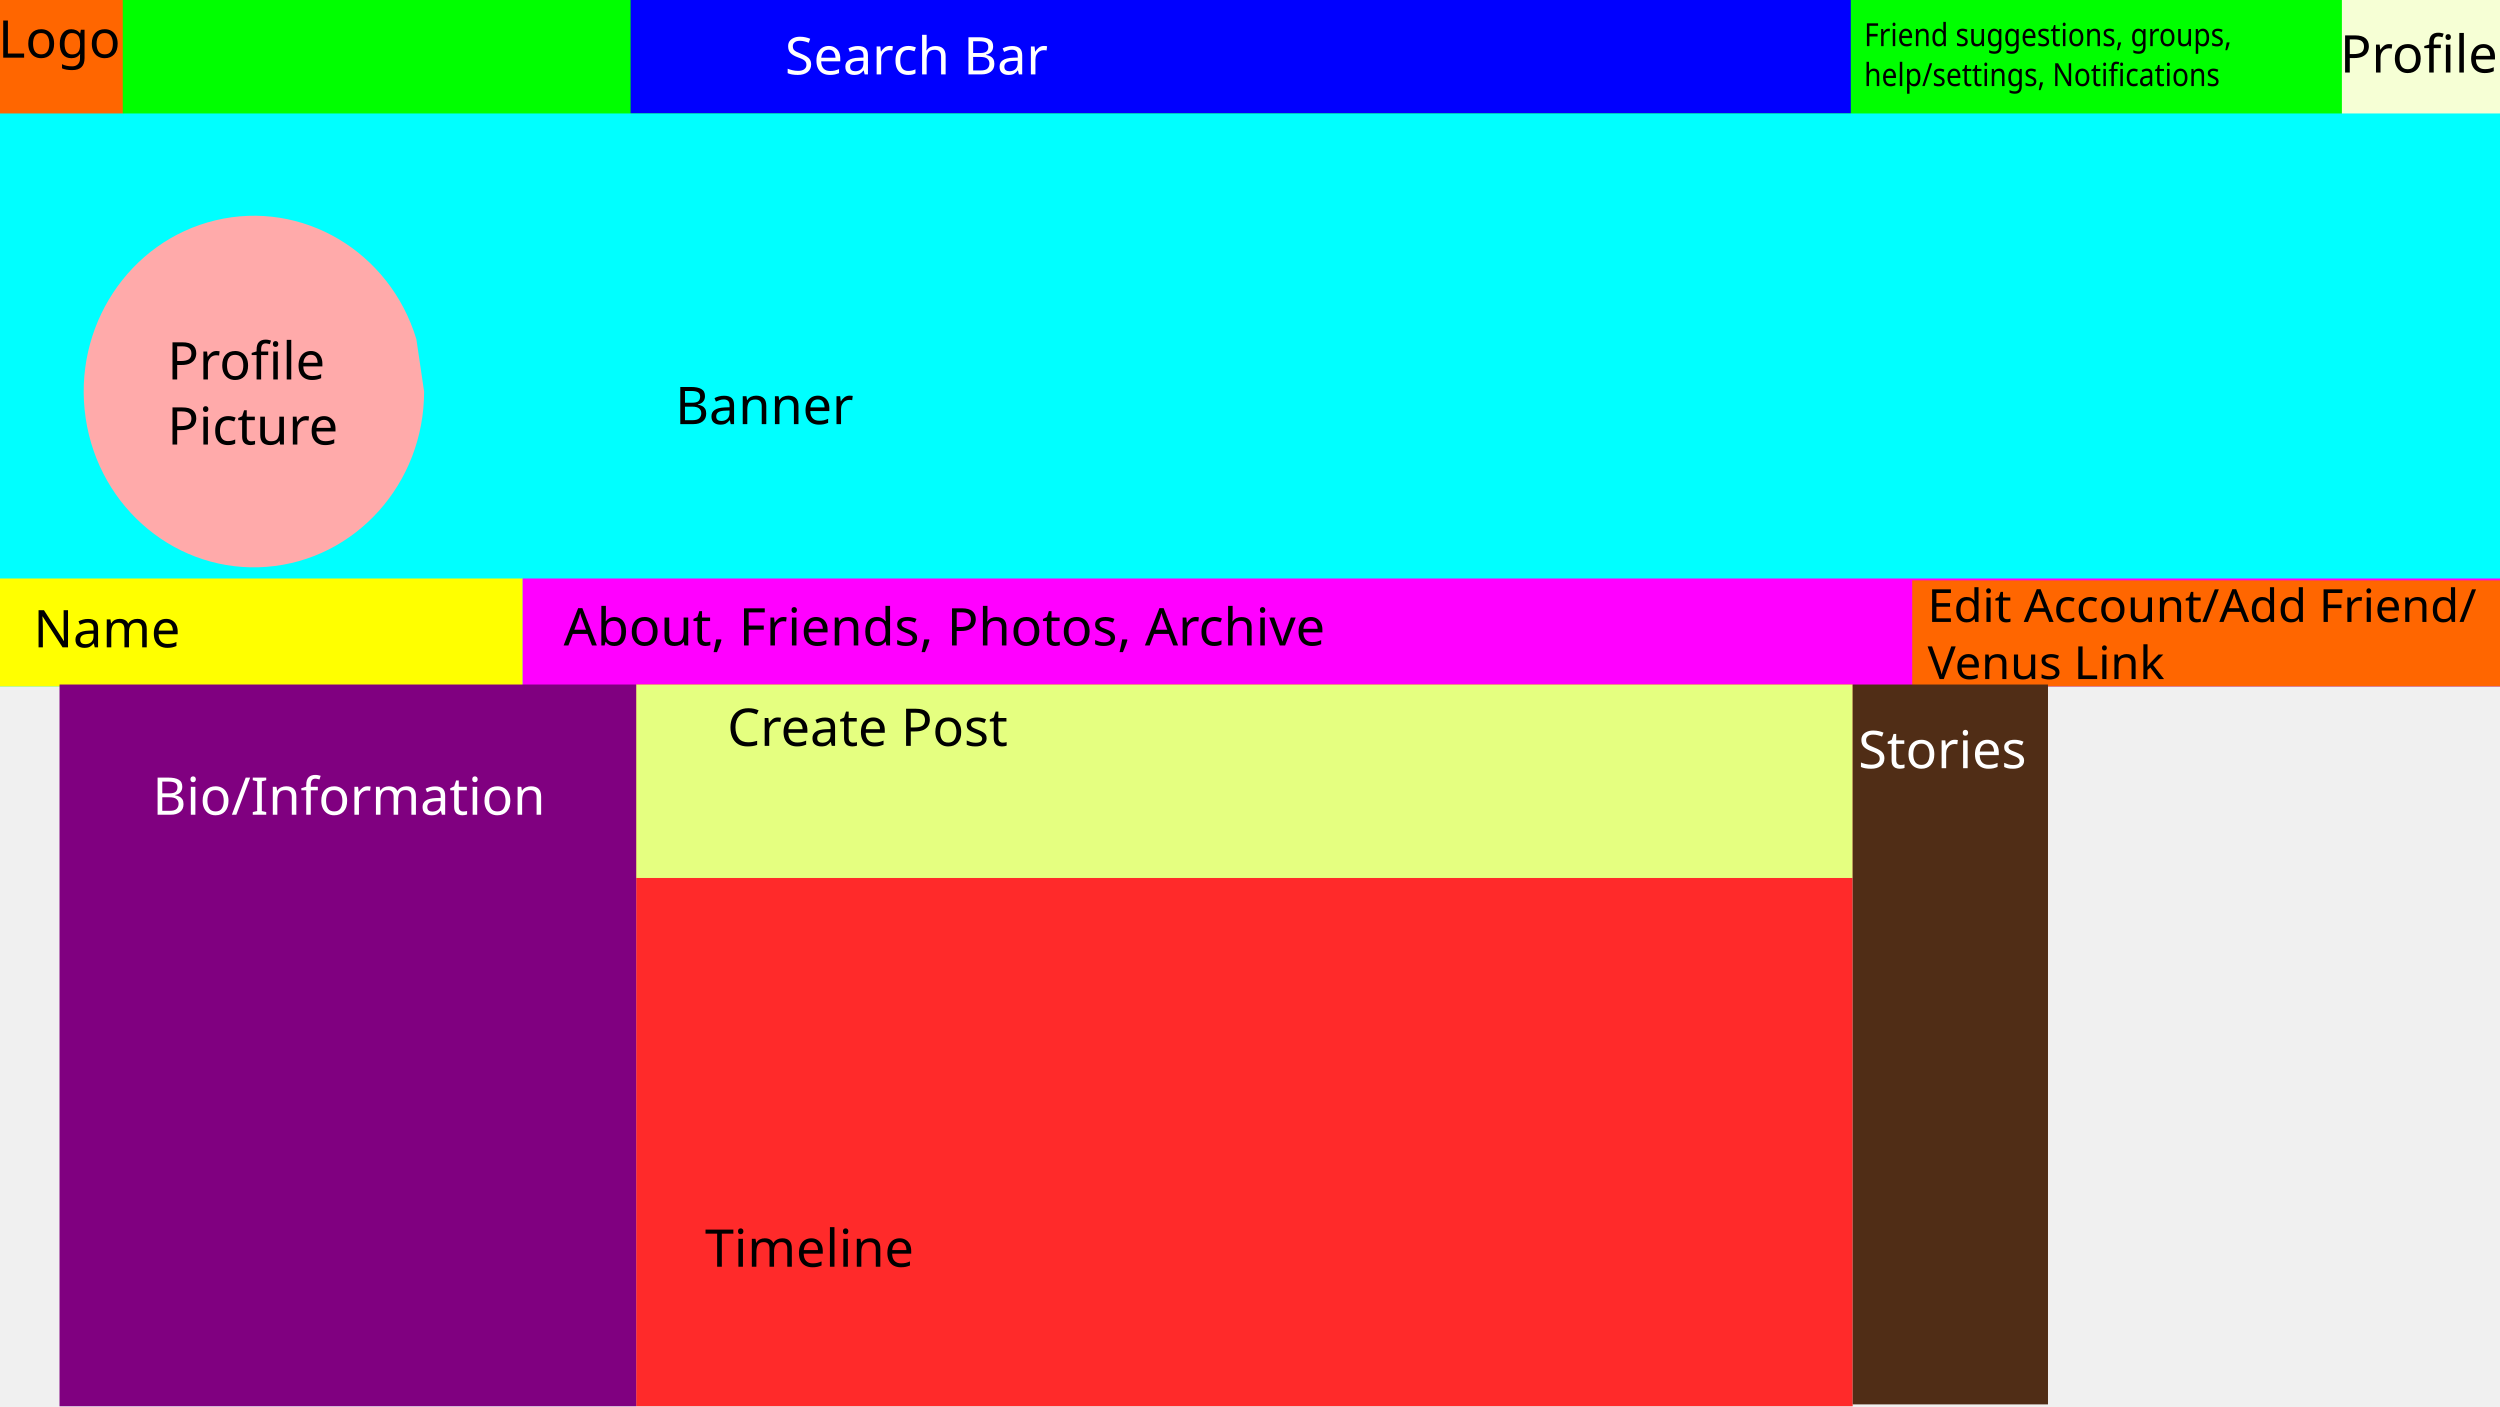
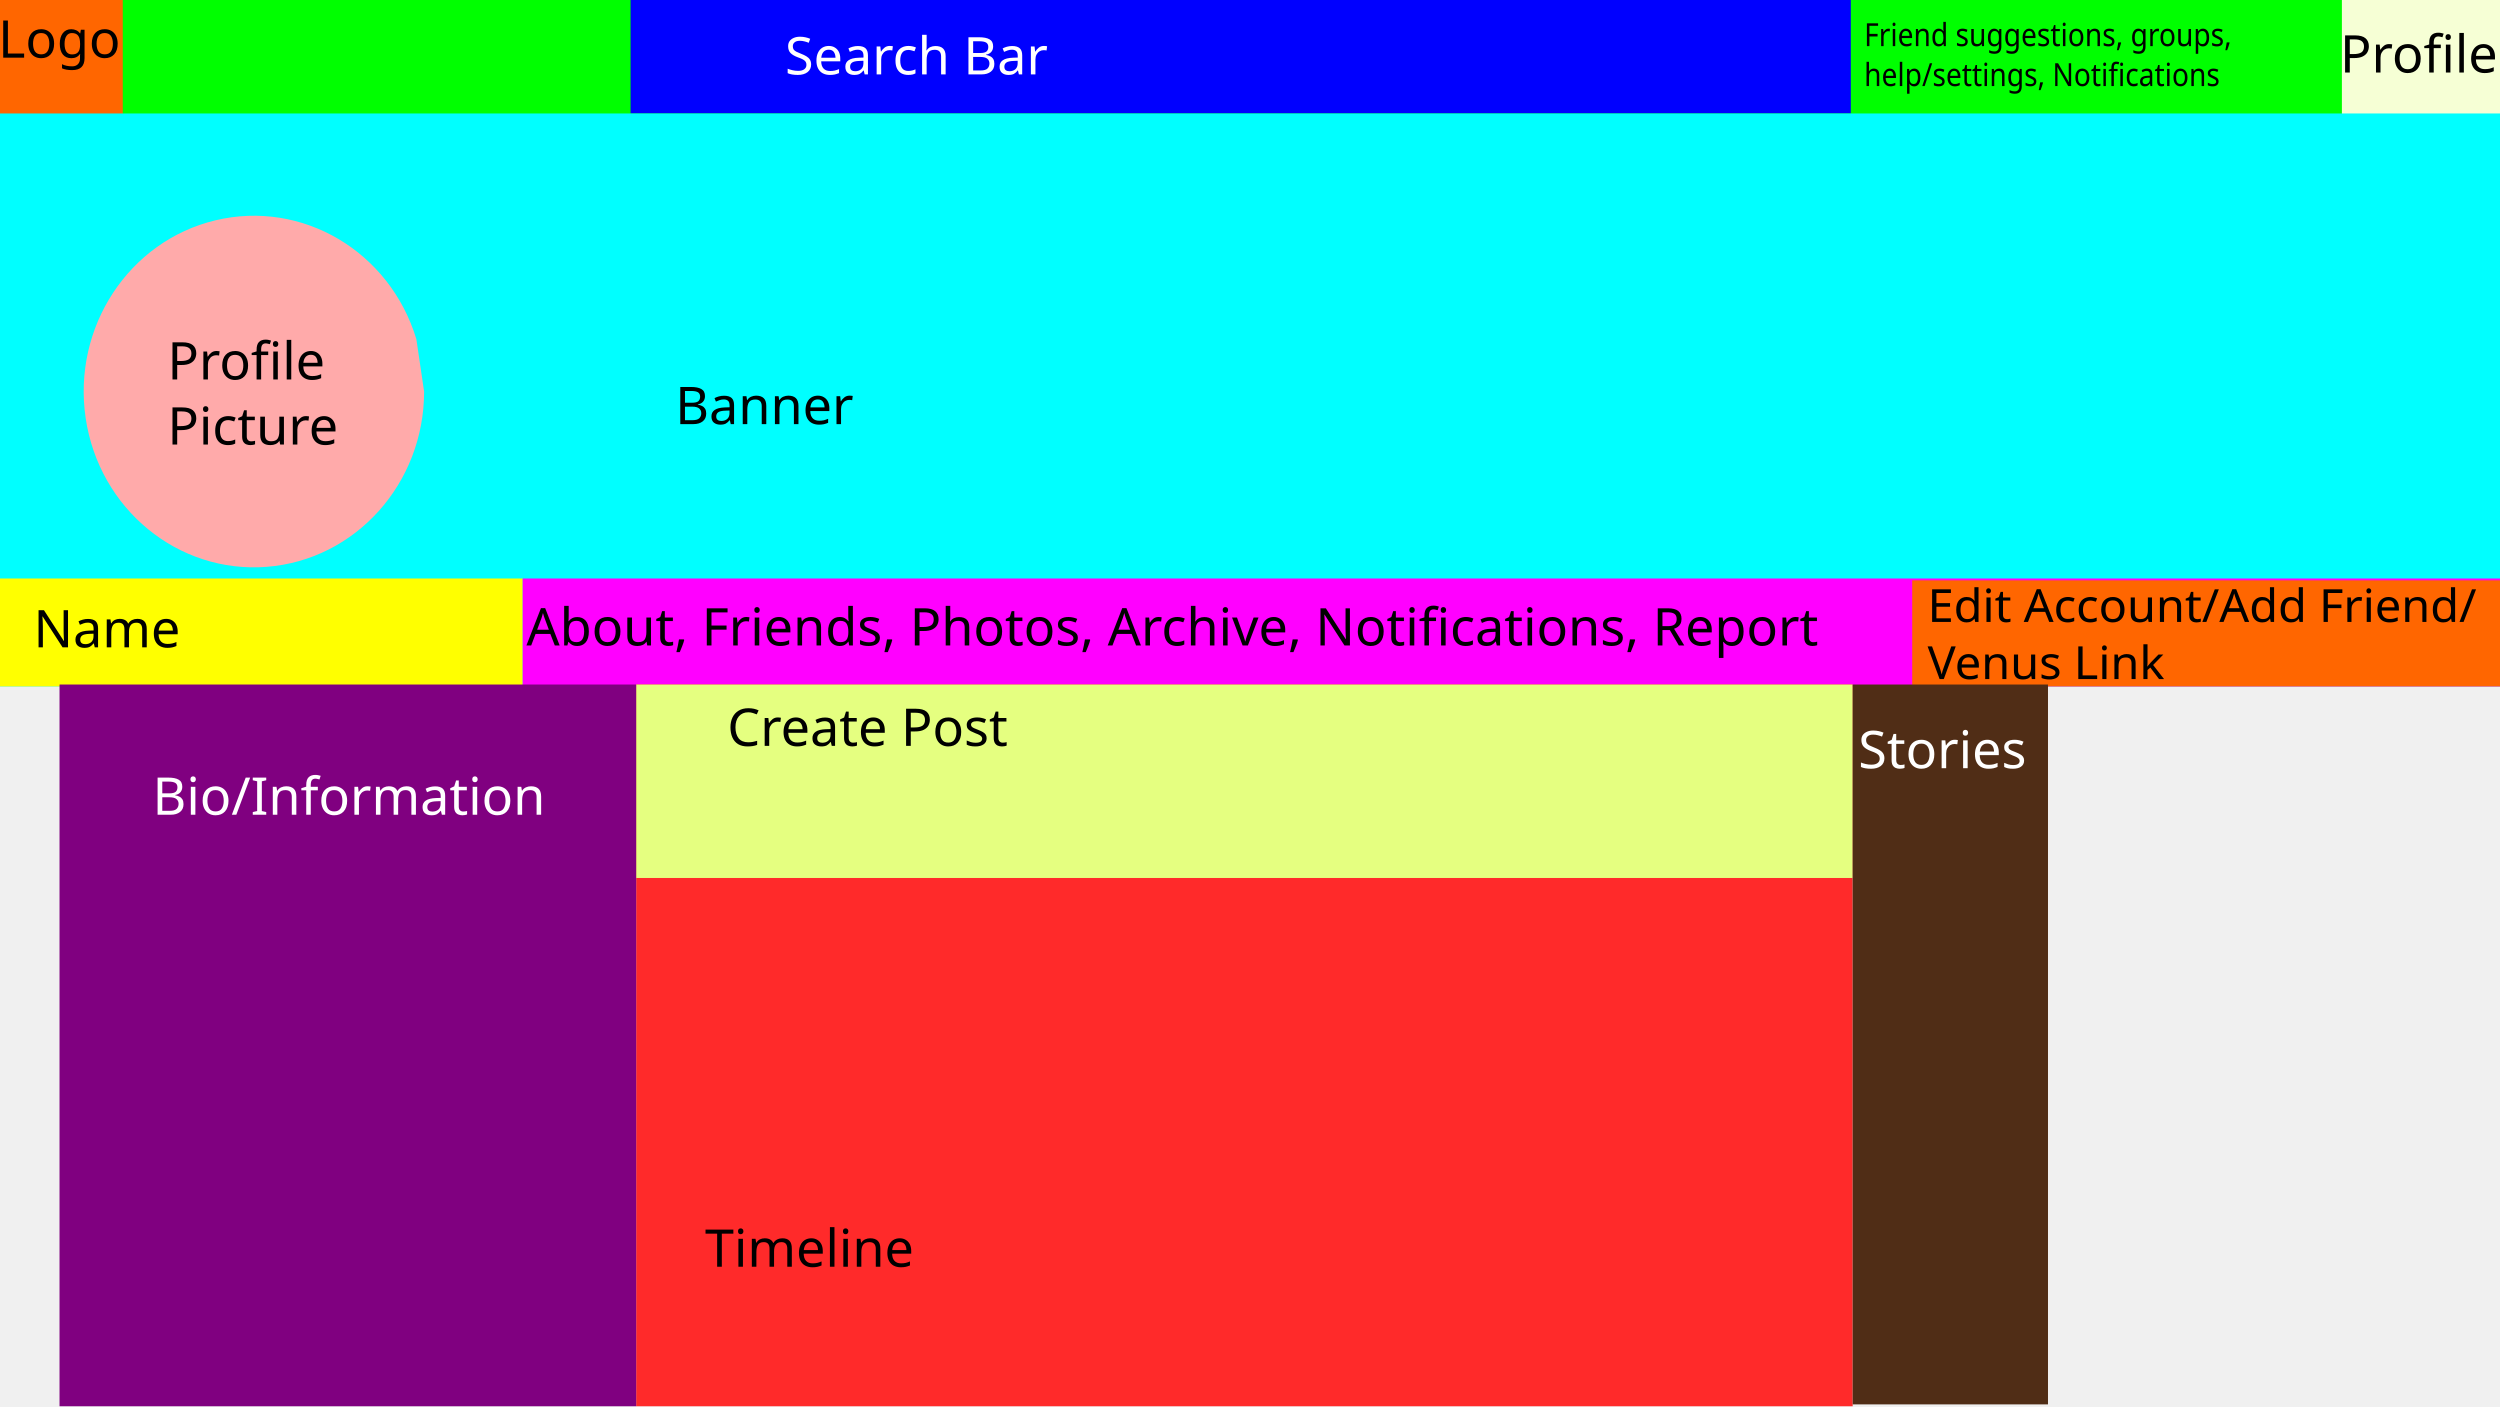
<svg xmlns="http://www.w3.org/2000/svg" width="1920" height="1080" viewBox="0 0 508 285.75" version="1.1" id="svg8">
  <defs id="defs2">
    <clipPath clipPathUnits="userSpaceOnUse" id="clipPath455">
      <g id="use457">
        <rect y="30.149" x="36.664" height="110.747" width="165.554" id="rect430" style="opacity:1;fill:#00ffff;stroke-width:0.265" />
        <rect y="30.149" x="36.664" height="52.917" width="165.554" id="rect432" style="opacity:1;fill:#ff0000;stroke-width:0.265" />
        <rect y="83.065" x="36.664" height="20.789" width="23.813" id="rect434" style="opacity:1;fill:#0a0a0a;stroke-width:0.265" />
        <rect y="103.854" x="36.664" height="37.042" width="165.554" id="rect436" style="opacity:1;fill:#ff00ff;stroke-width:0.265" />
        <rect y="83.065" x="60.476" height="20.789" width="141.741" id="rect438" style="opacity:1;fill:#ffff00;stroke-width:0.265" />
      </g>
    </clipPath>
  </defs>
  <g id="layer1" transform="translate(0,-11.24998)">
    <rect style="fill:#00ff00;stroke-width:0.265" id="rect459" width="509.134" height="23.812" x="-0.756" y="10.872" />
    <rect style="fill:#0000ff;stroke-width:0.314" id="rect461" width="247.952" height="23.435" x="128.134" y="10.872" />
    <rect style="fill:#ff6600;stroke-width:0.265" id="rect463" width="25.702" height="24.568" x="-0.756" y="10.116" />
    <text xml:space="preserve" style="font-style:normal;font-weight:normal;font-size:10.583px;line-height:1.25;font-family:sans-serif;letter-spacing:0px;word-spacing:0px;fill:#ffffff;fill-opacity:1;stroke:none;stroke-width:0.265" x="159.506" y="26.369" id="text467">
      <tspan id="tspan465" x="159.506" y="26.369" style="fill:#ffffff;stroke-width:0.265">Search Bar</tspan>
    </text>
    <text xml:space="preserve" style="font-style:normal;font-weight:normal;font-size:10.583px;line-height:1.25;font-family:sans-serif;letter-spacing:0px;word-spacing:0px;fill:#000000;fill-opacity:1;stroke:none;stroke-width:0.265" x="-0.378" y="22.967" id="text471">
      <tspan id="tspan469" x="-0.378" y="22.967" style="stroke-width:0.265">Logo</tspan>
    </text>
    <rect style="fill:#f6ffd5;stroke-width:0.265" id="rect473" width="32.506" height="24.19" x="475.872" y="10.872" />
    <text xml:space="preserve" style="font-style:normal;font-weight:normal;font-size:10.583px;line-height:1.25;font-family:sans-serif;letter-spacing:0px;word-spacing:0px;fill:#000000;fill-opacity:1;stroke:none;stroke-width:0.265" x="475.494" y="25.991" id="text477">
      <tspan id="tspan475" x="475.494" y="25.991" style="stroke-width:0.265">Profile</tspan>
    </text>
    <text xml:space="preserve" style="font-style:normal;font-weight:normal;font-size:6.094px;line-height:1.25;font-family:sans-serif;letter-spacing:0px;word-spacing:0px;fill:#000000;fill-opacity:1;stroke:none;stroke-width:0.152" x="403.586" y="19.349" id="text481" transform="scale(0.9385762,1.065444)">
      <tspan id="tspan479" x="403.586" y="19.349" style="stroke-width:0.152">Friend suggestions, groups, </tspan>
      <tspan x="403.586" y="26.967" style="stroke-width:0.152" id="tspan483">help/settings, Notifications</tspan>
    </text>
    <rect id="rect442" width="509.134" height="116.417" x="-0.378" y="34.307" style="fill:#00ffff;stroke-width:5.544" />
    <path style="fill:#ffaaaa;stroke-width:0.285" id="path448" d="M 86.179,90.814 A 34.585,35.719 0 0 1 54.21,126.43 34.585,35.719 0 0 1 17.405,96.203 34.585,35.719 0 0 1 43.805,56.013 34.585,35.719 0 0 1 84.604,80.16" />
    <rect style="fill:#ffff00;stroke-width:0.265" id="rect450" width="106.589" height="21.923" x="-0.378" y="128.801" />
    <text xml:space="preserve" style="font-style:normal;font-weight:normal;font-size:10.583px;line-height:1.25;font-family:sans-serif;letter-spacing:0px;word-spacing:0px;fill:#000000;fill-opacity:1;stroke:none;stroke-width:0.265" x="137.205" y="97.429" id="text454">
      <tspan id="tspan452" x="137.205" y="97.429" style="stroke-width:0.265">Banner</tspan>
    </text>
    <text xml:space="preserve" style="font-style:normal;font-weight:normal;font-size:10.583px;line-height:1.25;font-family:sans-serif;letter-spacing:0px;word-spacing:0px;fill:#000000;fill-opacity:1;stroke:none;stroke-width:0.265" x="34.018" y="88.357" id="text458">
      <tspan id="tspan456" x="34.018" y="88.357" style="stroke-width:0.265">Profile</tspan>
      <tspan x="34.018" y="101.586" style="stroke-width:0.265" id="tspan460">Picture</tspan>
    </text>
    <text xml:space="preserve" style="font-style:normal;font-weight:normal;font-size:10.583px;line-height:1.25;font-family:sans-serif;letter-spacing:0px;word-spacing:0px;fill:#000000;fill-opacity:1;stroke:none;stroke-width:0.265" x="6.804" y="142.786" id="text464">
      <tspan id="tspan462" x="6.804" y="142.786" style="stroke-width:0.265">Name</tspan>
    </text>
    <rect style="fill:#ff00ff;stroke-width:0.265" id="rect466" width="403.301" height="21.923" x="106.211" y="128.801" />
-     <text xml:space="preserve" style="font-style:normal;font-weight:normal;font-size:10.583px;line-height:1.25;font-family:sans-serif;letter-spacing:0px;word-spacing:0px;fill:#000000;fill-opacity:1;stroke:none;stroke-width:0.265" x="114.527" y="142.408" id="text470">
-       <tspan id="tspan468" x="114.527" y="142.408" style="stroke-width:0.265">About, Friends, Photos, Archive</tspan>
+     <text xml:space="preserve" style="font-style:normal;font-weight:normal;font-size:10.583px;line-height:1.25;font-family:sans-serif;letter-spacing:0px;word-spacing:0px;fill:#000000;fill-opacity:1;stroke:none;stroke-width:0.265" x="106.967" y="142.408" id="text470">
+       <tspan id="tspan468" x="106.967" y="142.408" style="stroke-width:0.265">About, Friends, Photos, Archive, Notifications, Report</tspan>
    </text>
    <rect style="fill:#ff6600;stroke-width:0.288" id="rect472" width="120.196" height="21.545" x="388.56" y="129.179" />
    <text xml:space="preserve" style="font-style:normal;font-weight:normal;font-size:9.399px;line-height:1.25;font-family:sans-serif;letter-spacing:0px;word-spacing:0px;fill:#000000;fill-opacity:1;stroke:none;stroke-width:0.235" x="386.565" y="139.458" id="text476" transform="scale(1.01325,0.9869232)">
      <tspan id="tspan474" x="386.565" y="139.458" style="stroke-width:0.235">Edit Account/Add Friend/</tspan>
      <tspan x="386.565" y="151.207" style="stroke-width:0.235" id="tspan478">Venus Link</tspan>
    </text>
    <rect style="fill:#ff2a2a;stroke-width:0.241" id="rect480" width="247.196" height="146.655" x="129.268" y="150.345" />
    <text xml:space="preserve" style="font-style:normal;font-weight:normal;font-size:10.583px;line-height:1.25;font-family:sans-serif;letter-spacing:0px;word-spacing:0px;fill:#000000;fill-opacity:1;stroke:none;stroke-width:0.265" x="143.253" y="268.652" id="text484">
      <tspan id="tspan482" x="143.253" y="268.652" style="stroke-width:0.265">Timeline</tspan>
    </text>
    <rect style="fill:#e5ff80;stroke-width:0.265" id="rect486" width="247.196" height="39.31" x="129.268" y="150.345" />
    <text xml:space="preserve" style="font-style:normal;font-weight:normal;font-size:10.583px;line-height:1.25;font-family:sans-serif;letter-spacing:0px;word-spacing:0px;fill:#000000;fill-opacity:1;stroke:none;stroke-width:0.265" x="147.789" y="162.818" id="text490">
      <tspan id="tspan488" x="147.789" y="162.818" style="stroke-width:0.265">Create Post</tspan>
    </text>
    <rect style="fill:#800080;stroke-width:0.265" id="rect492" width="117.173" height="146.655" x="12.095" y="150.345" />
    <text xml:space="preserve" style="font-style:normal;font-weight:normal;font-size:10.583px;line-height:1.25;font-family:sans-serif;letter-spacing:0px;word-spacing:0px;fill:#ffffff;fill-opacity:1;stroke:none;stroke-width:0.265" x="30.994" y="176.804" id="text496">
      <tspan id="tspan494" x="30.994" y="176.804" style="fill:#ffffff;stroke-width:0.265">Bio/Information</tspan>
    </text>
    <rect style="fill:#502d16;stroke-width:0.265" id="rect498" width="39.687" height="146.277" x="376.464" y="150.345" />
    <text xml:space="preserve" style="font-style:normal;font-weight:normal;font-size:10.583px;line-height:1.25;font-family:sans-serif;letter-spacing:0px;word-spacing:0px;fill:#ffffff;fill-opacity:1;stroke:none;stroke-width:0.265" x="377.598" y="167.354" id="text502">
      <tspan id="tspan500" x="377.598" y="167.354" style="fill:#ffffff;stroke-width:0.265">Stories</tspan>
    </text>
  </g>
</svg>
